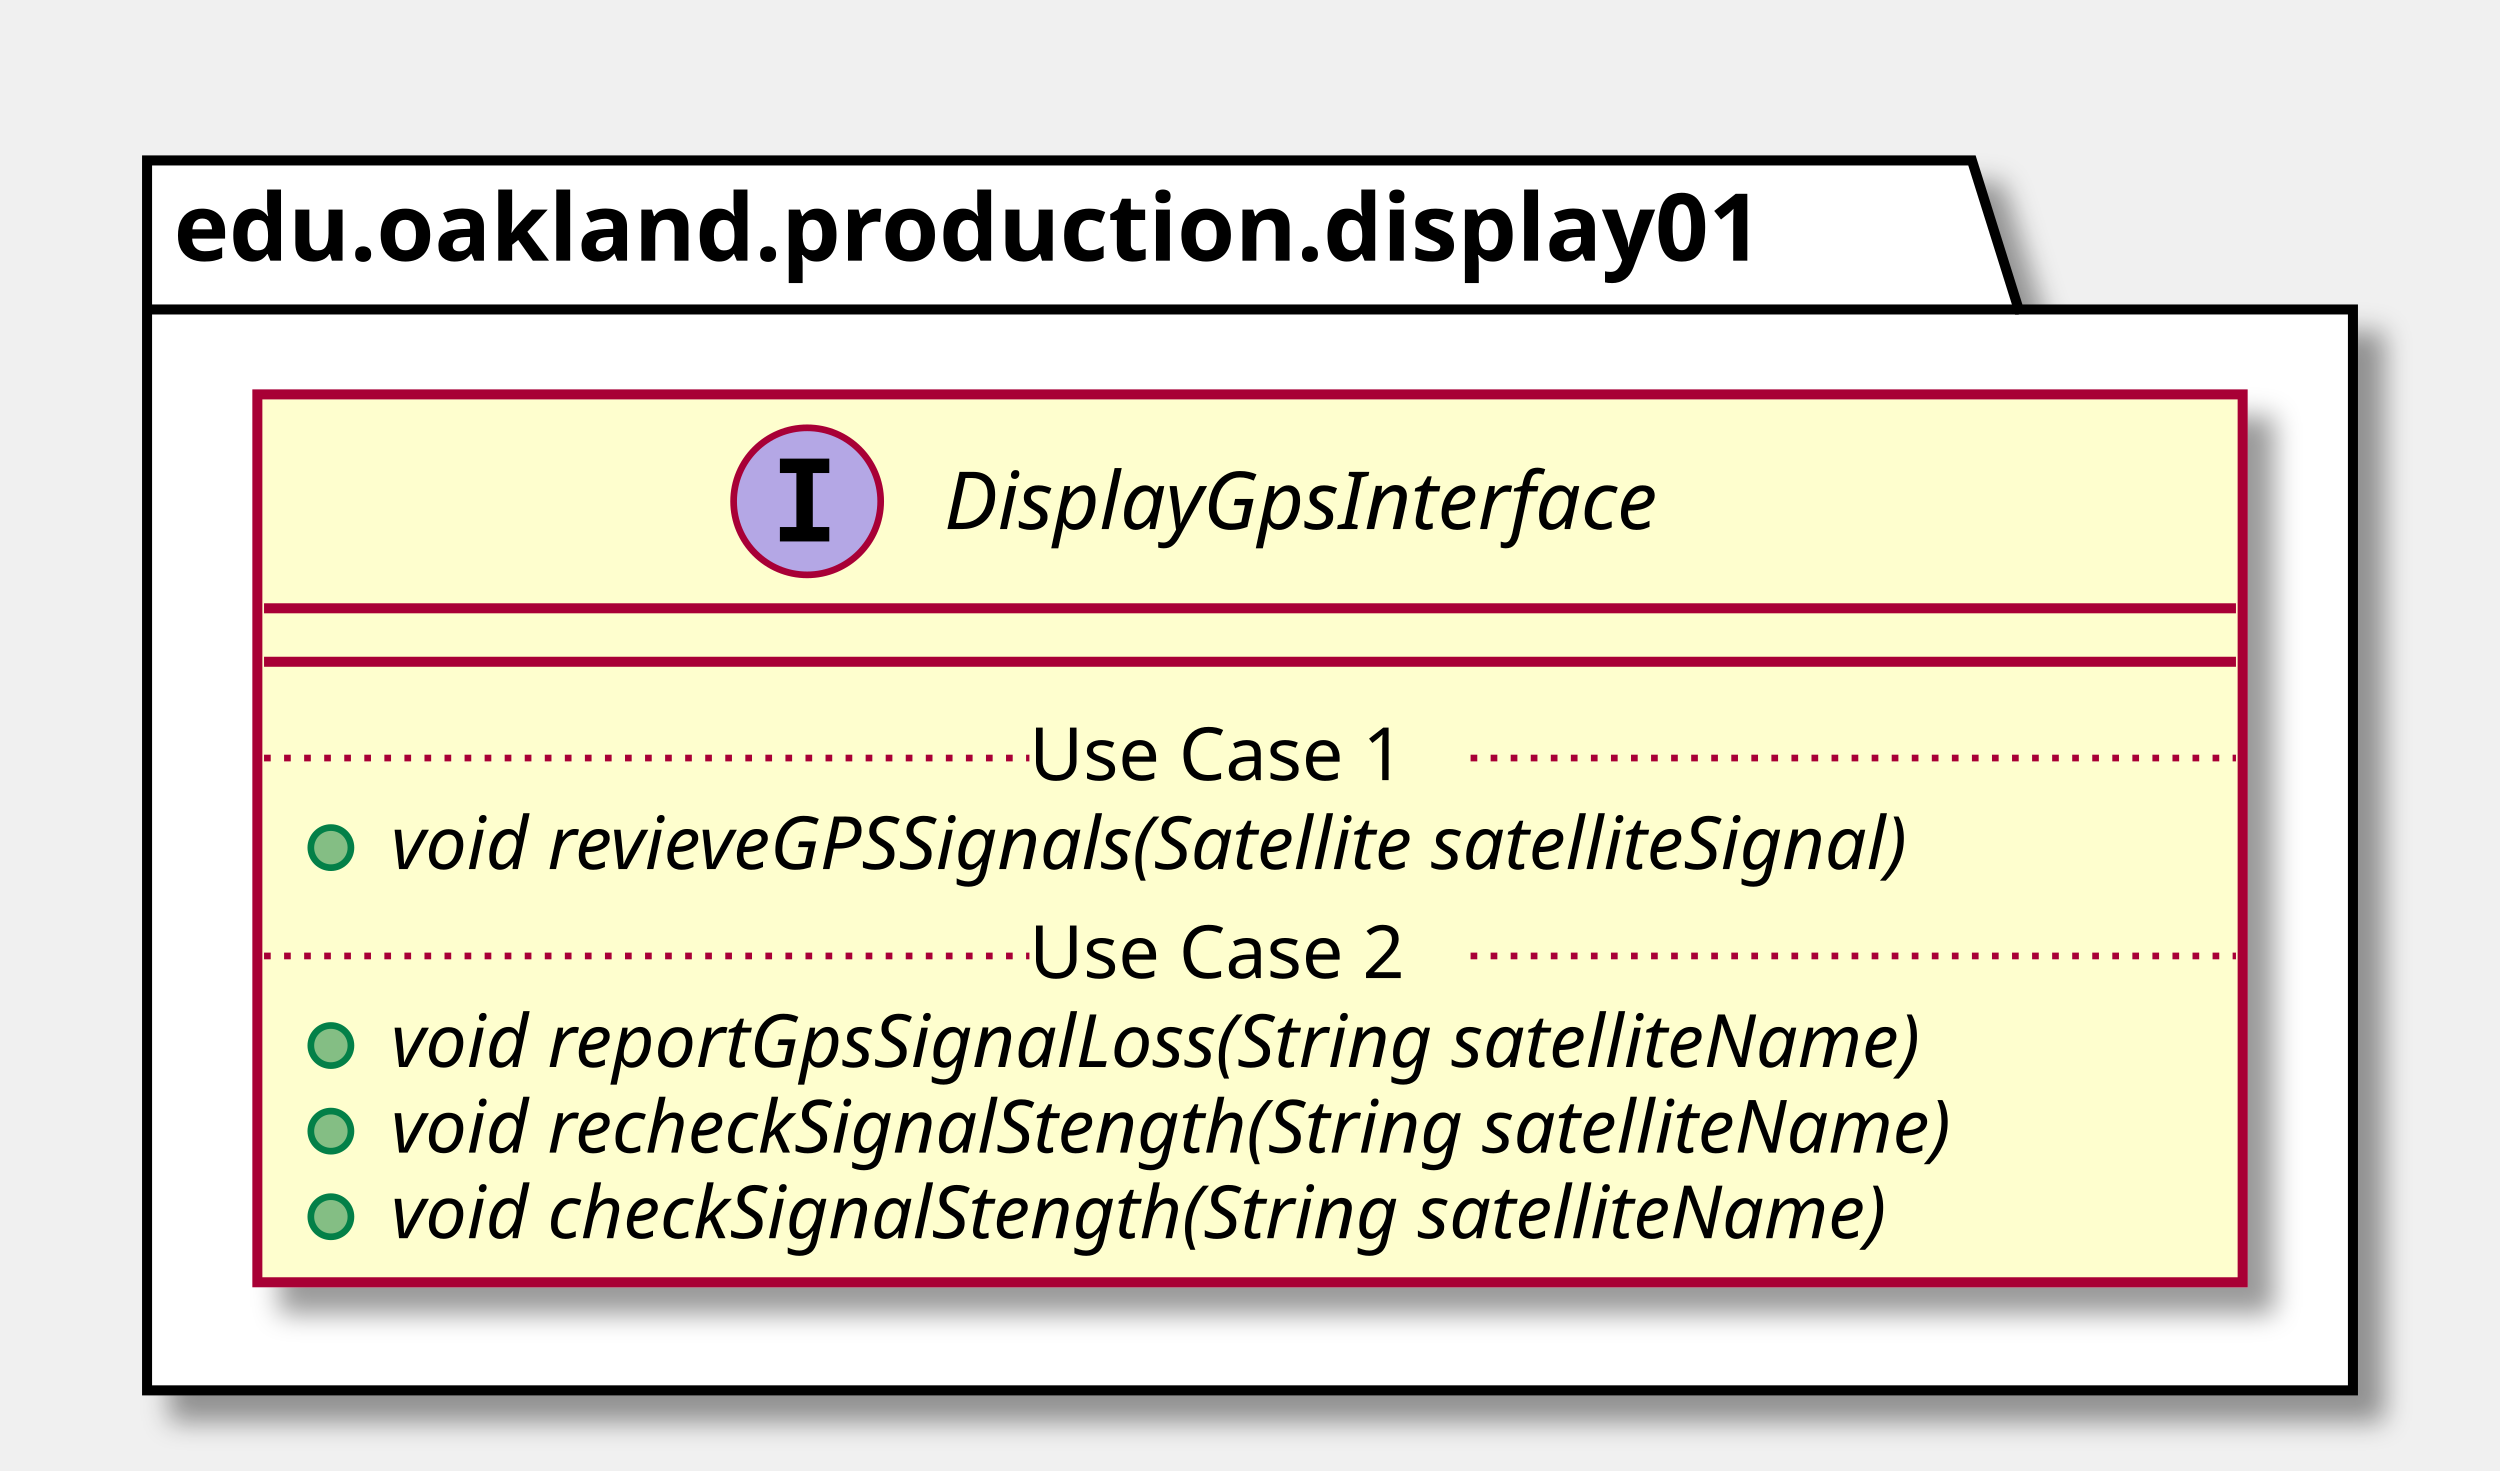
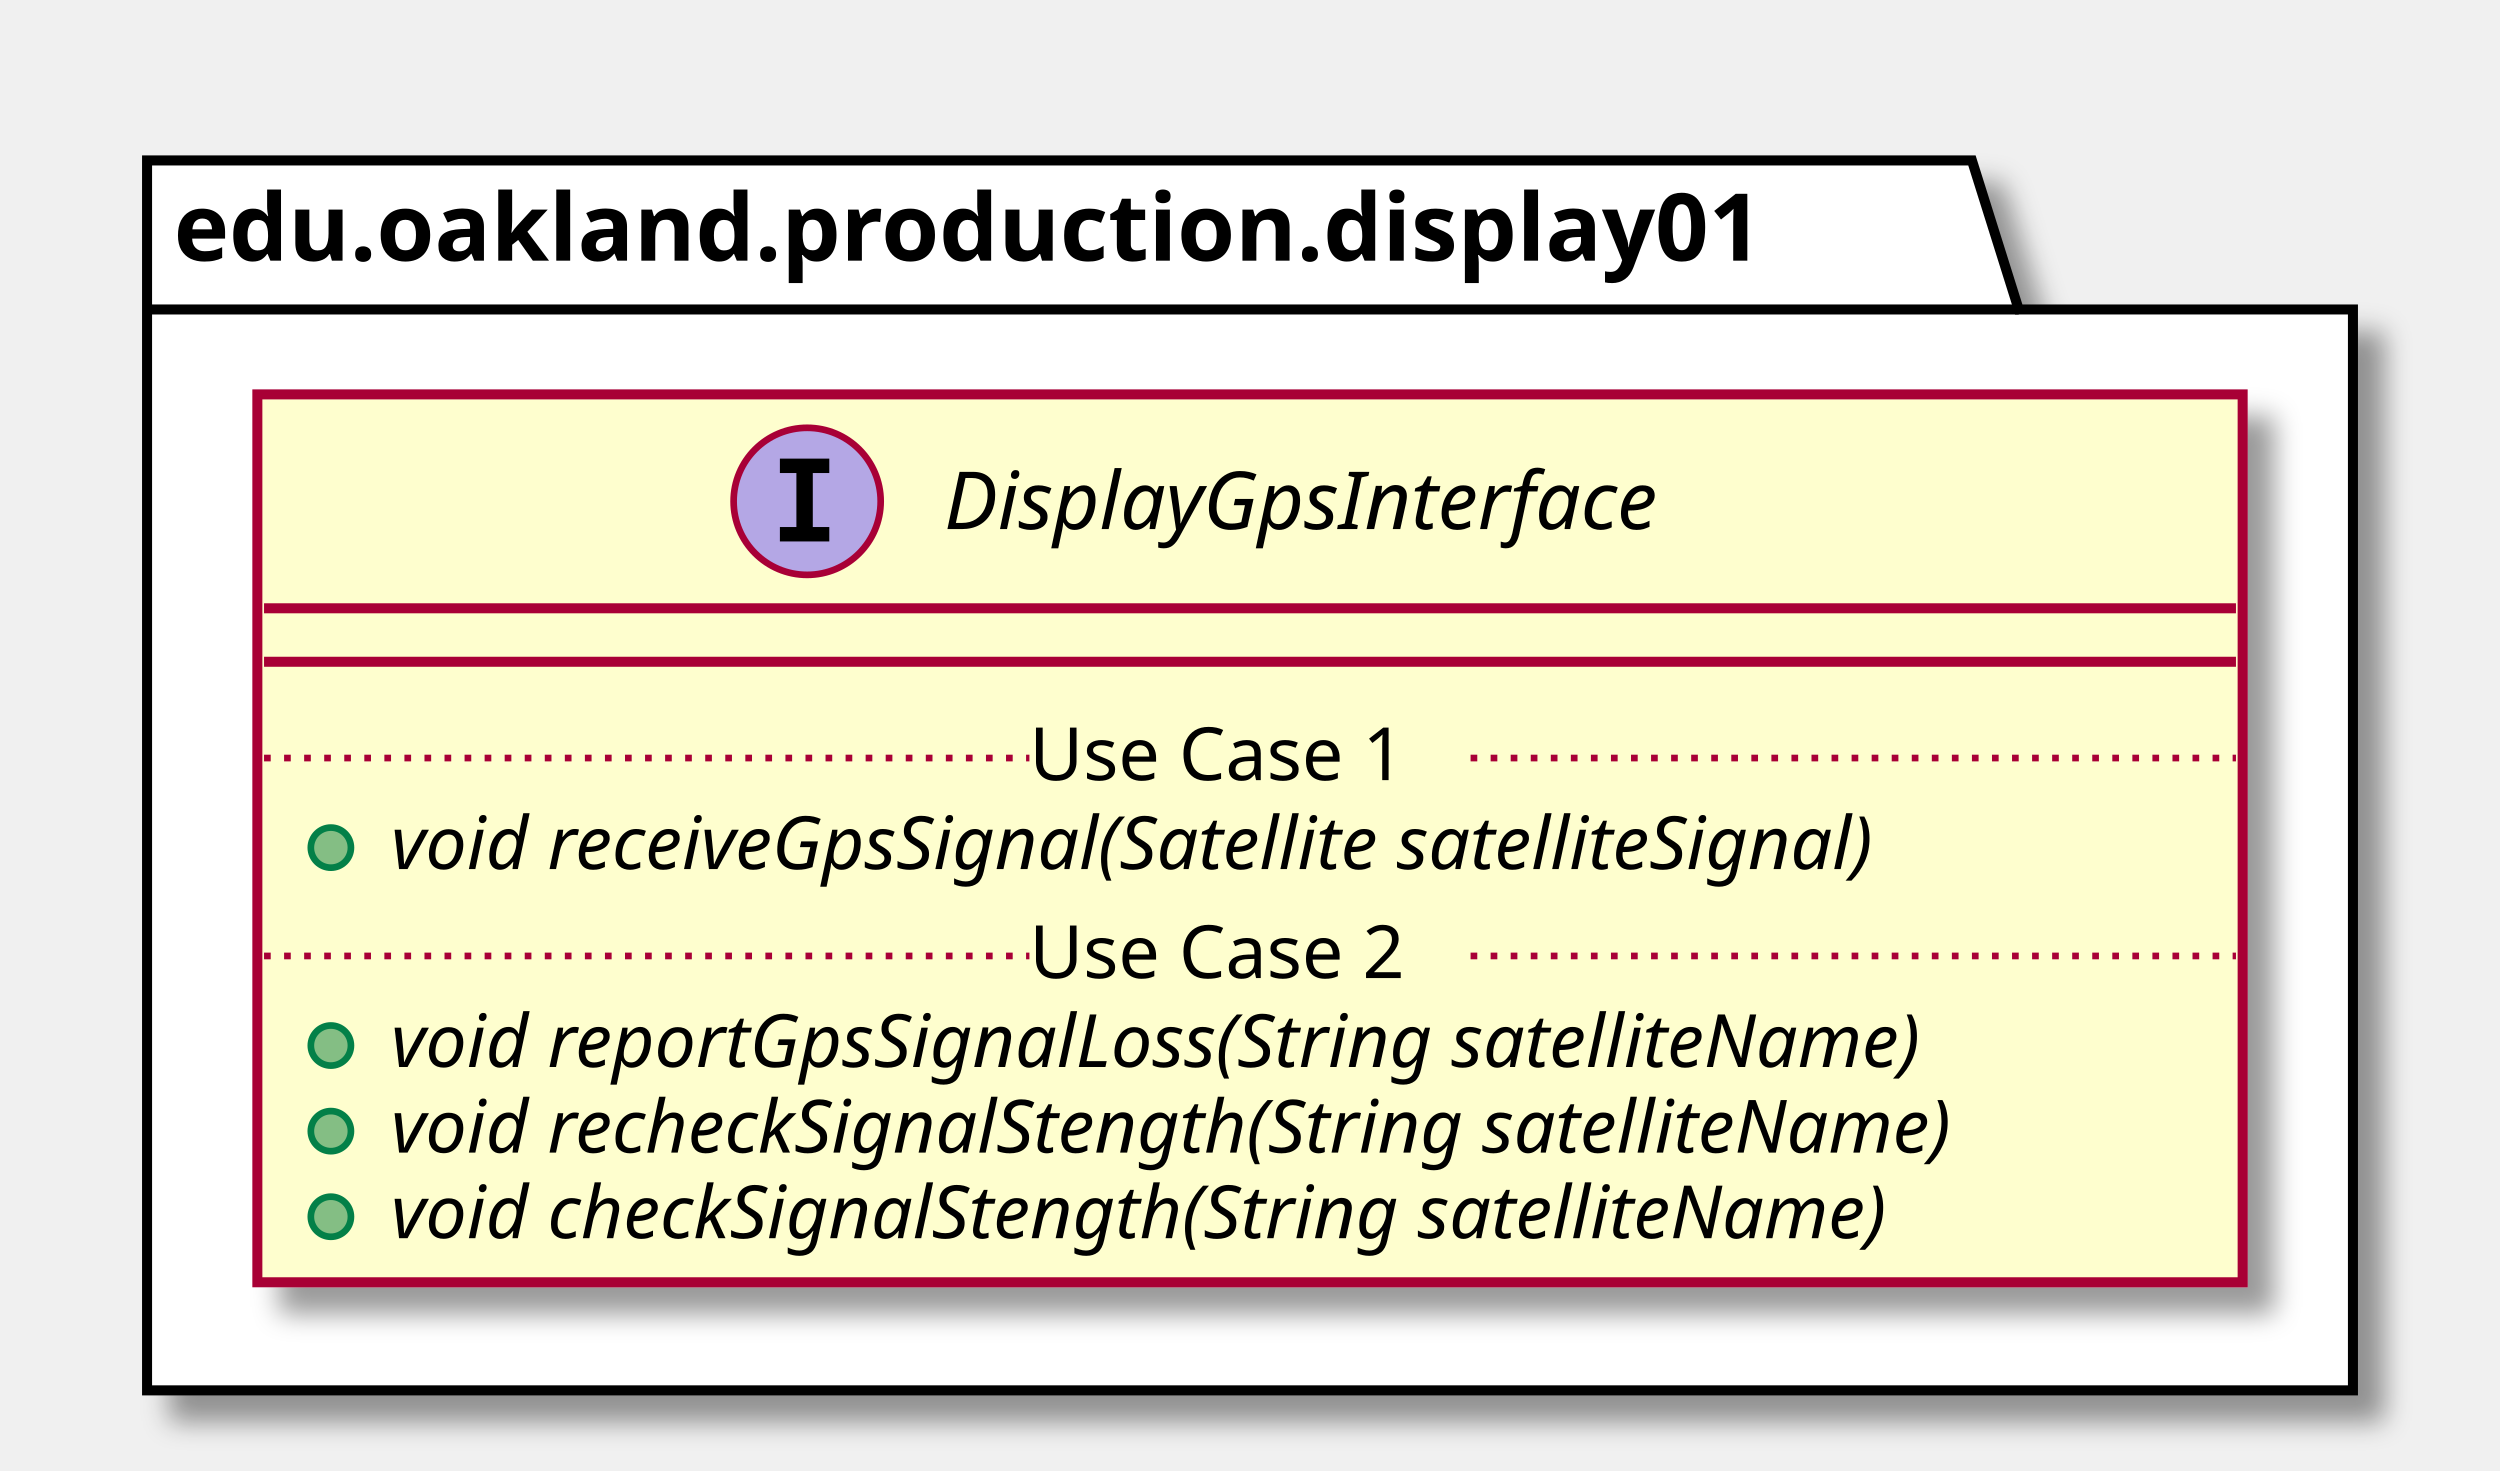
<svg xmlns="http://www.w3.org/2000/svg" contentScriptType="application/ecmascript" contentStyleType="text/css" height="220px" preserveAspectRatio="none" style="width:374px;height:220px;" version="1.1" viewBox="0 0 374 220" width="374px" zoomAndPan="magnify">
  <defs>
-     <filter height="300%" id="fq9njak7m9ceu" width="300%" x="-1" y="-1">
+     <filter height="300%" id="f1bncltq8w2ajg" width="300%" x="-1" y="-1">
      <feGaussianBlur result="blurOut" stdDeviation="2.0" />
      <feColorMatrix in="blurOut" result="blurOut2" type="matrix" values="0 0 0 0 0 0 0 0 0 0 0 0 0 0 0 0 0 0 .4 0" />
      <feOffset dx="4.0" dy="4.0" in="blurOut2" result="blurOut3" />
      <feBlend in="SourceGraphic" in2="blurOut3" mode="normal" />
    </filter>
  </defs>
  <g>
-     <polygon fill="#FFFFFF" filter="url(#fq9njak7m9ceu)" points="22,24,295,24,302,46.297,352,46.297,352,208,22,208,22,24" style="stroke: #000000; stroke-width: 1.5;" />
+     <polygon fill="#FFFFFF" filter="url(#f1bncltq8w2ajg)" points="22,24,295,24,302,46.297,352,46.297,352,208,22,208,22,24" style="stroke: #000000; stroke-width: 1.5;" />
    <line style="stroke: #000000; stroke-width: 1.5;" x1="22" x2="302" y1="46.297" y2="46.297" />
    <text fill="#000000" font-family="sans-serif" font-size="14" font-weight="bold" lengthAdjust="spacingAndGlyphs" textLength="267" x="26" y="38.995">edu.oakland.production.display01</text>
-     <rect fill="#FEFECE" filter="url(#fq9njak7m9ceu)" height="132.828" id="DisplayGpsInterface" style="stroke: #A80036; stroke-width: 1.5;" width="297" x="38.5" y="59" />
+     <rect fill="#FEFECE" filter="url(#f1bncltq8w2ajg)" height="132.828" id="DisplayGpsInterface" style="stroke: #A80036; stroke-width: 1.5;" width="297" x="38.5" y="59" />
    <ellipse cx="120.75" cy="75" fill="#B4A7E5" rx="11" ry="11" style="stroke: #A80036; stroke-width: 1.0;" />
    <path d="M116.672,70.766 L116.672,68.609 L124.062,68.609 L124.062,70.766 L121.594,70.766 L121.594,78.844 L124.062,78.844 L124.062,81 L116.672,81 L116.672,78.844 L119.141,78.844 L119.141,70.766 L116.672,70.766 Z " />
    <text fill="#000000" font-family="sans-serif" font-size="12" font-style="italic" lengthAdjust="spacingAndGlyphs" textLength="124" x="141.25" y="79.154">DisplayGpsInterface</text>
    <line style="stroke: #A80036; stroke-width: 1.5;" x1="39.5" x2="334.5" y1="91" y2="91" />
    <line style="stroke: #A80036; stroke-width: 1.5;" x1="39.5" x2="334.5" y1="99" y2="99" />
    <ellipse cx="49.5" cy="126.805" fill="#84BE84" rx="3" ry="3" style="stroke: #038048; stroke-width: 1.0;" />
-     <text fill="#000000" font-family="sans-serif" font-size="11" font-style="italic" lengthAdjust="spacingAndGlyphs" textLength="269" x="58.5" y="130.015">void revieveGPSSignals(Satellite satelliteSignal)</text>
+     <text fill="#000000" font-family="sans-serif" font-size="11" font-style="italic" lengthAdjust="spacingAndGlyphs" textLength="261" x="58.5" y="130.015">void receiveGpsSignal(Satellite satelliteSignal)</text>
    <line style="stroke: #A80036; stroke-width: 1.0; stroke-dasharray: 1.0,2.0;" x1="39.5" x2="154" y1="113.402" y2="113.402" />
    <text fill="#000000" font-family="sans-serif" font-size="11" lengthAdjust="spacingAndGlyphs" textLength="66" x="154" y="116.71">Use Case 1</text>
    <line style="stroke: #A80036; stroke-width: 1.0; stroke-dasharray: 1.0,2.0;" x1="220" x2="334.5" y1="113.402" y2="113.402" />
    <ellipse cx="49.5" cy="156.414" fill="#84BE84" rx="3" ry="3" style="stroke: #038048; stroke-width: 1.0;" />
    <text fill="#000000" font-family="sans-serif" font-size="11" font-style="italic" lengthAdjust="spacingAndGlyphs" textLength="266" x="58.5" y="159.625">void reportGpsSignalLoss(String satelliteName)</text>
    <ellipse cx="49.5" cy="169.219" fill="#84BE84" rx="3" ry="3" style="stroke: #038048; stroke-width: 1.0;" />
    <text fill="#000000" font-family="sans-serif" font-size="11" font-style="italic" lengthAdjust="spacingAndGlyphs" textLength="271" x="58.5" y="172.429">void recheckSignalStength(String satelliteName)</text>
    <ellipse cx="49.5" cy="182.023" fill="#84BE84" rx="3" ry="3" style="stroke: #038048; stroke-width: 1.0;" />
    <text fill="#000000" font-family="sans-serif" font-size="11" font-style="italic" lengthAdjust="spacingAndGlyphs" textLength="259" x="58.5" y="185.234">void checkSignalStength(String satelliteName)</text>
    <line style="stroke: #A80036; stroke-width: 1.0; stroke-dasharray: 1.0,2.0;" x1="39.5" x2="154" y1="143.012" y2="143.012" />
    <text fill="#000000" font-family="sans-serif" font-size="11" lengthAdjust="spacingAndGlyphs" textLength="66" x="154" y="146.32">Use Case 2</text>
    <line style="stroke: #A80036; stroke-width: 1.0; stroke-dasharray: 1.0,2.0;" x1="220" x2="334.5" y1="143.012" y2="143.012" />
  </g>
</svg>
